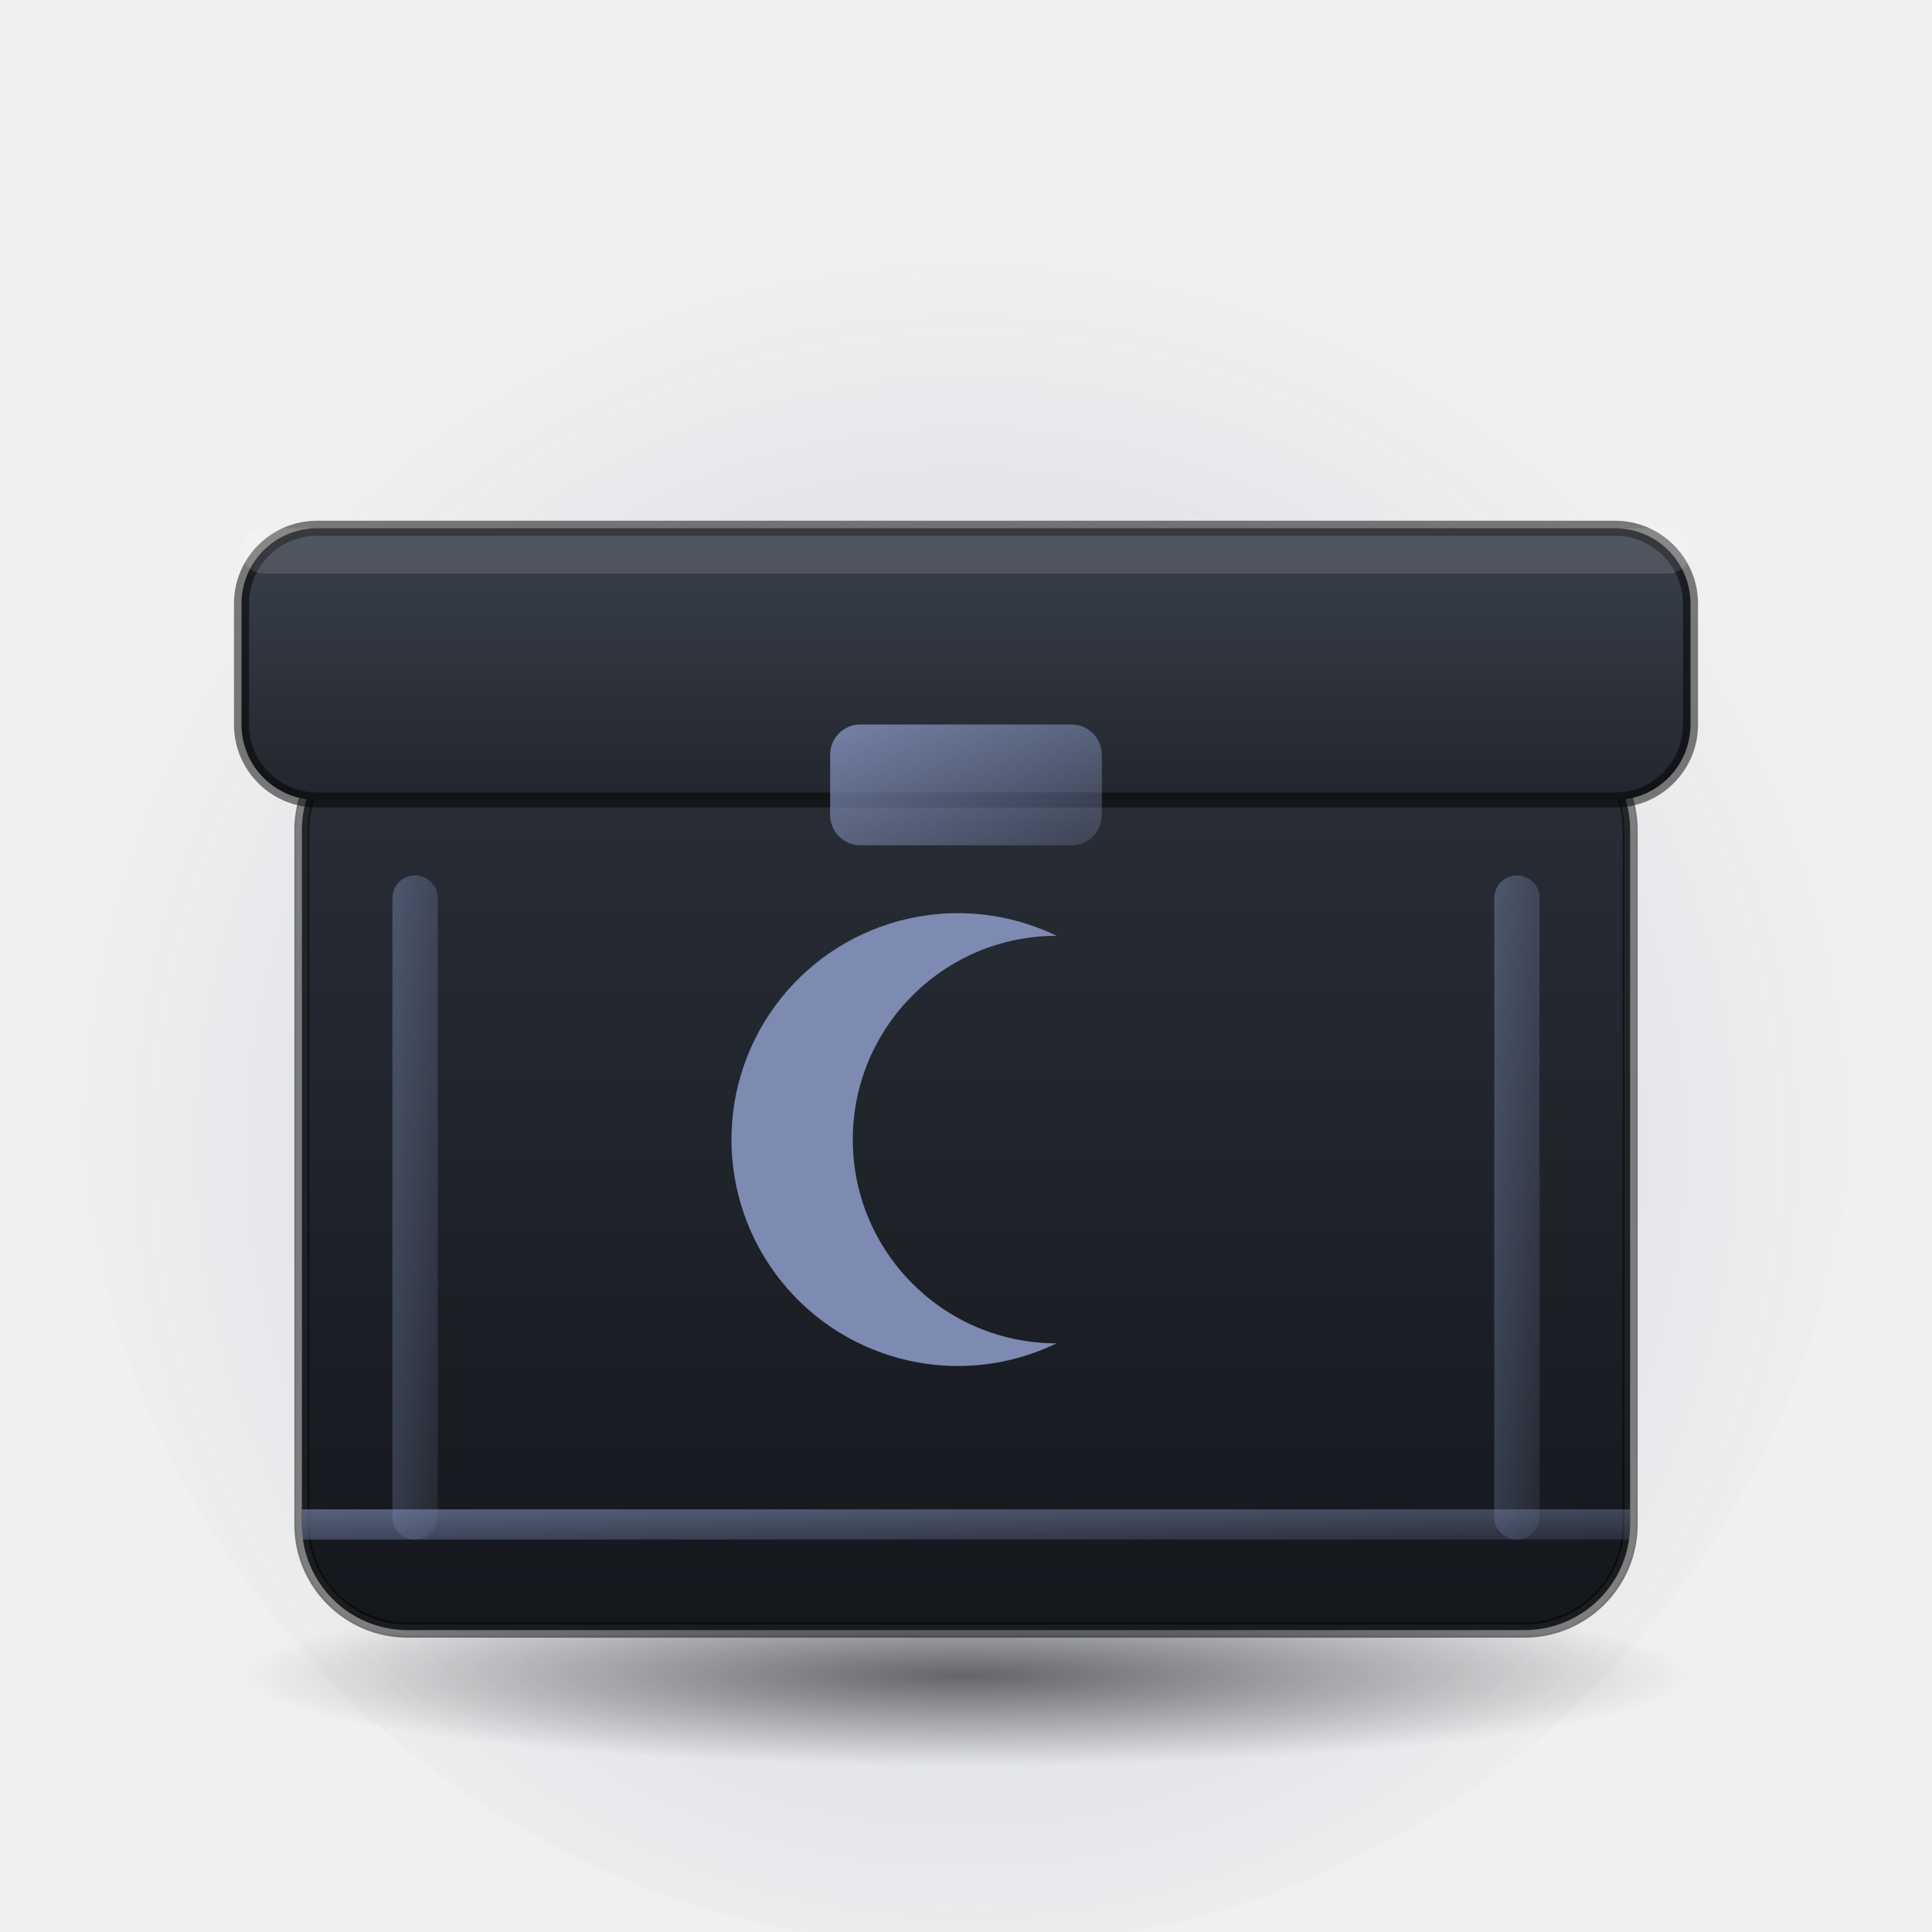
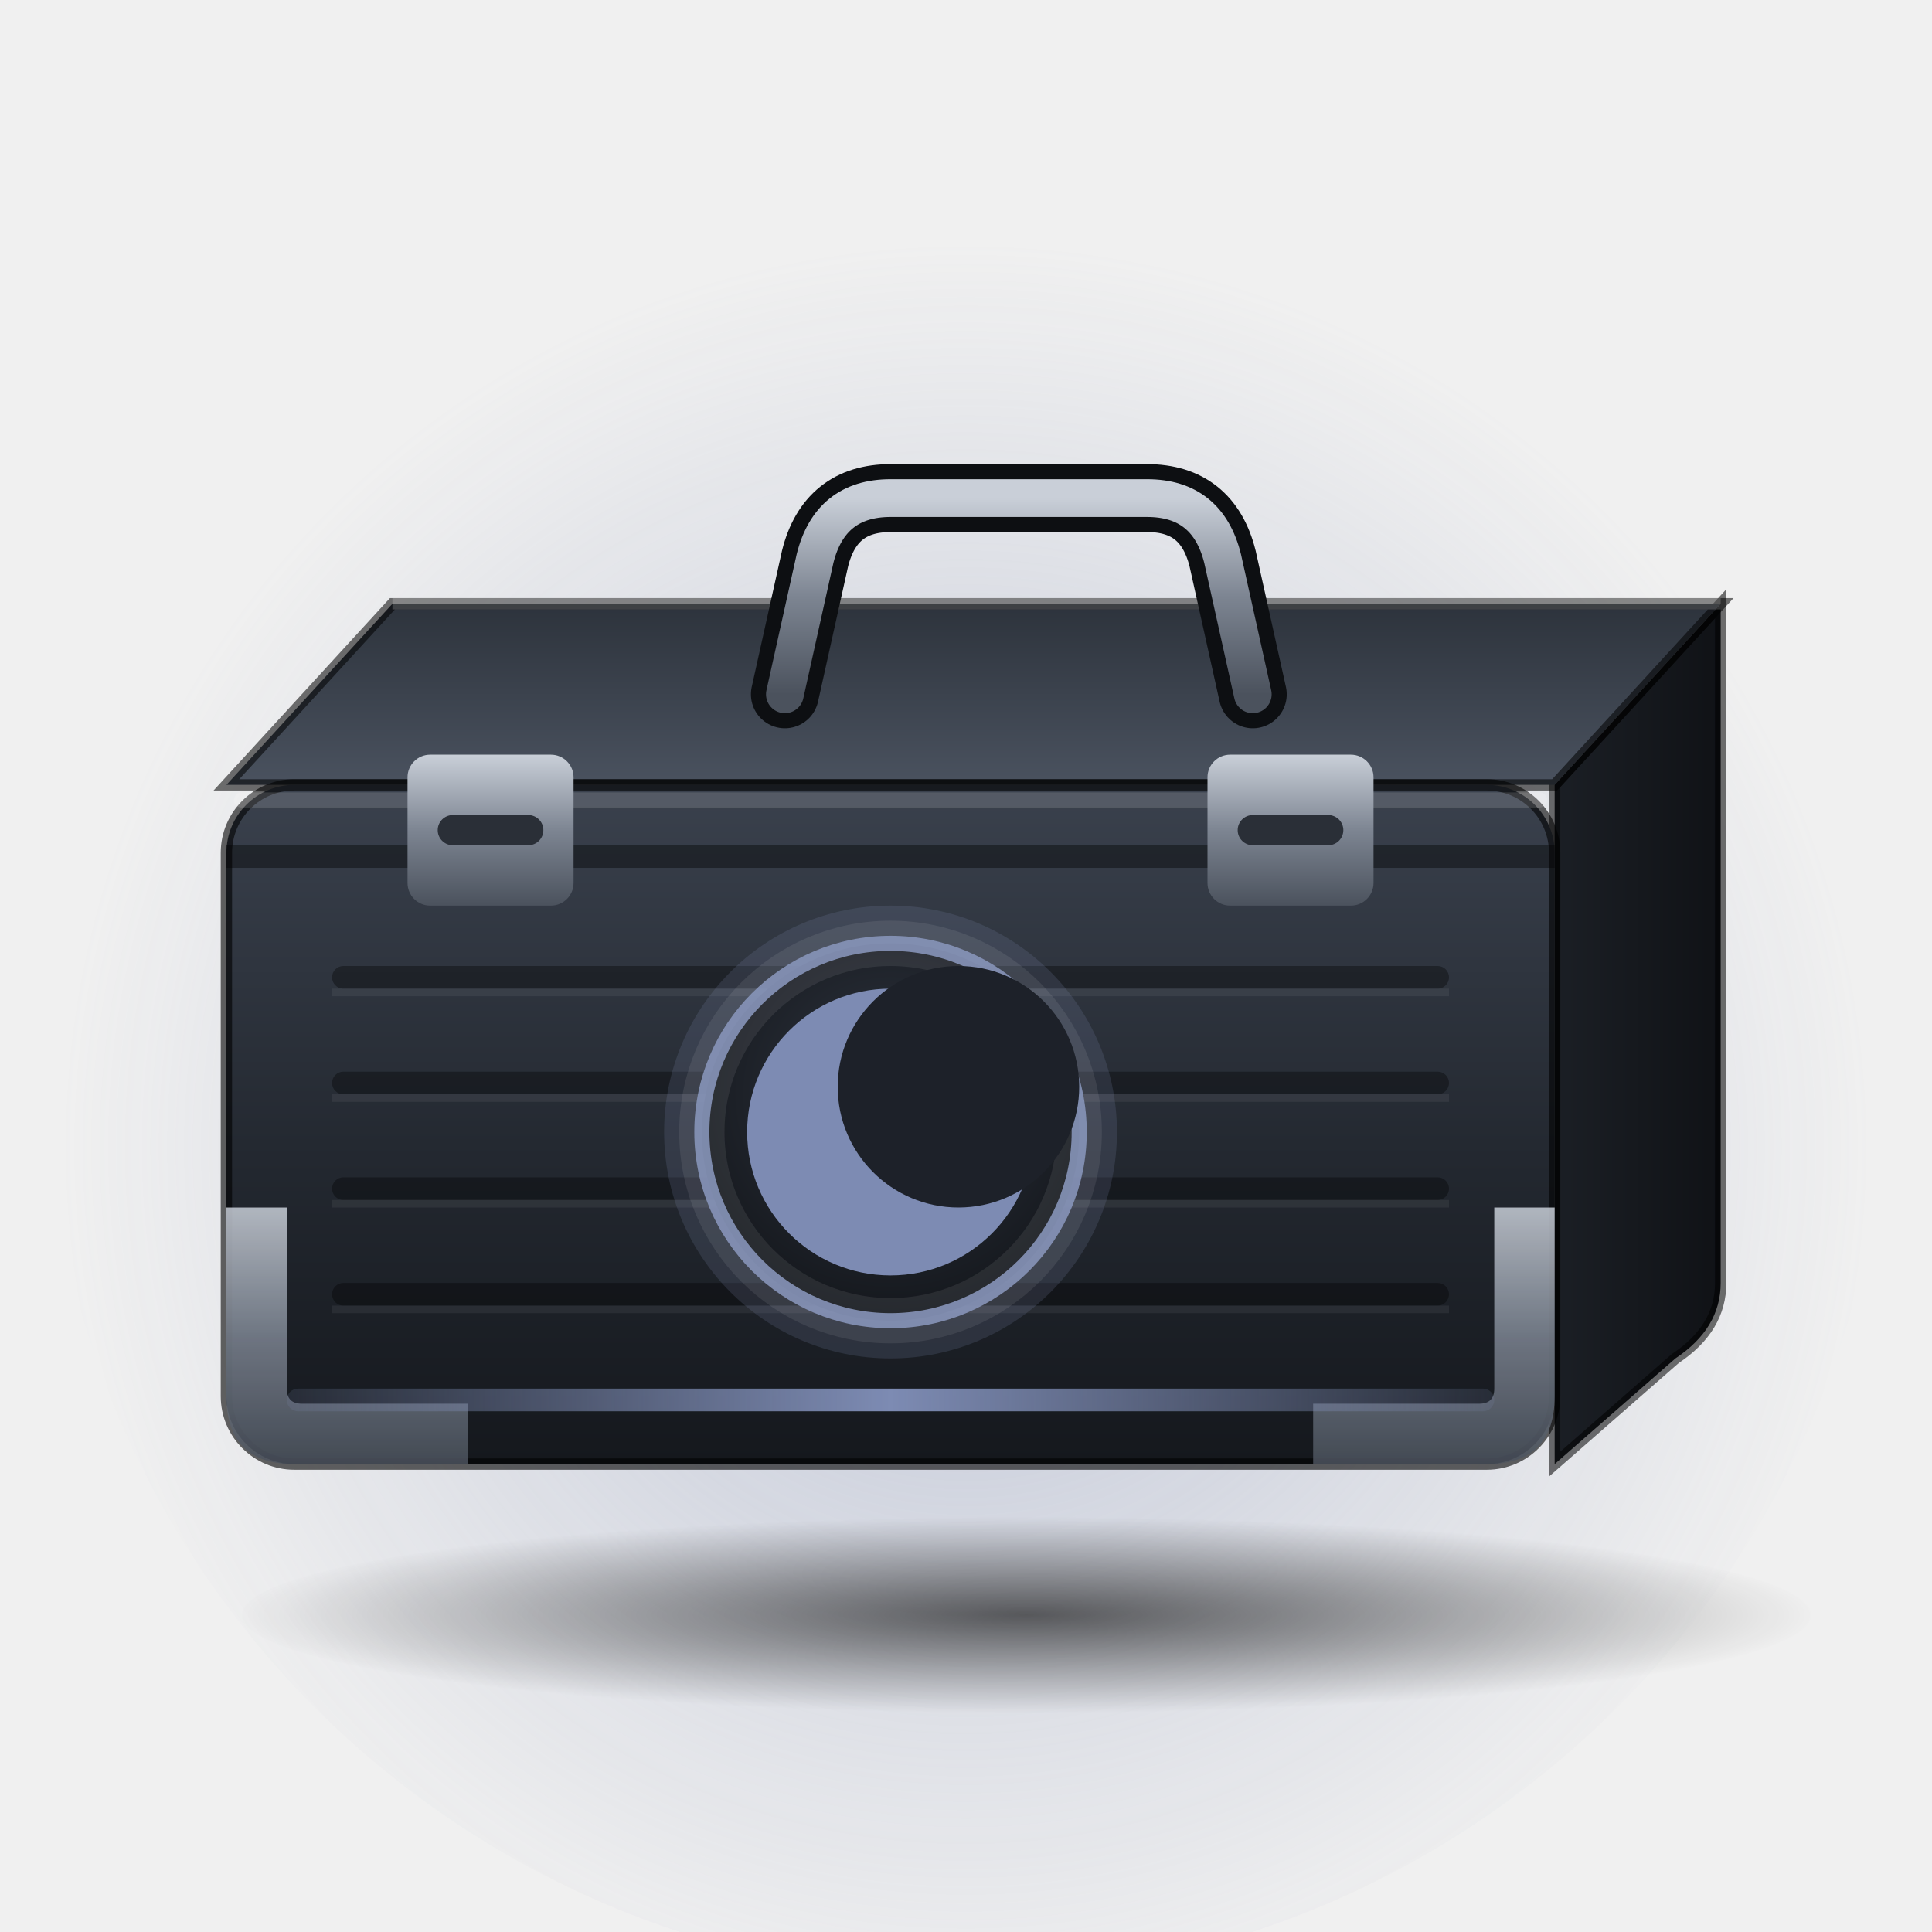
<svg xmlns="http://www.w3.org/2000/svg" viewBox="0 0 256 256" width="256" height="256">
  <defs>
-     <linearGradient id="b" x1="0" y1="0" x2="0" y2="1">
-       <stop offset="0" stop-color="#2a2f38" />
-       <stop offset="1" stop-color="#14171c" />
+     <linearGradient id="front" x1="0" y1="0" x2="0" y2="1">
+       <stop offset="0" stop-color="#3a414d" />
+       <stop offset=".55" stop-color="#232830" />
+       <stop offset="1" stop-color="#15181d" />
    </linearGradient>
-     <linearGradient id="l" x1="0" y1="0" x2="0" y2="1">
-       <stop offset="0" stop-color="#3a404b" />
-       <stop offset="1" stop-color="#22262d" />
+     <linearGradient id="top" x1="0" y1="1" x2="0" y2="0">
+       <stop offset="0" stop-color="#4a525f" />
+       <stop offset="1" stop-color="#2d333c" />
    </linearGradient>
-     <linearGradient id="a" x1="0" y1="0" x2="1" y2="1">
-       <stop offset="0" stop-color="#7d8bb3" stop-opacity=".9" />
-       <stop offset="1" stop-color="#7d8bb3" stop-opacity=".25" />
+     <linearGradient id="side" x1="0" y1="0" x2="1" y2="0">
+       <stop offset="0" stop-color="#1b1f25" />
+       <stop offset="1" stop-color="#101216" />
    </linearGradient>
-     <radialGradient id="g" cx=".5" cy=".55" r=".5">
-       <stop offset="0" stop-color="#7d8bb3" stop-opacity=".35" />
+     <linearGradient id="acc" x1="0" y1="0" x2="1" y2="0">
+       <stop offset="0" stop-color="#7d8bb3" stop-opacity=".15" />
+       <stop offset=".5" stop-color="#7d8bb3" />
+       <stop offset="1" stop-color="#7d8bb3" stop-opacity=".15" />
+     </linearGradient>
+     <radialGradient id="glow" cx=".5" cy=".55" r=".5">
+       <stop offset="0" stop-color="#7d8bb3" stop-opacity=".42" />
      <stop offset="1" stop-color="#7d8bb3" stop-opacity="0" />
    </radialGradient>
+     <radialGradient id="badge" cx=".5" cy=".4" r=".6">
+       <stop offset="0" stop-color="#2f3540" />
+       <stop offset="1" stop-color="#14171c" />
+     </radialGradient>
    <radialGradient id="sh" cx=".5" cy=".5" r=".5">
-       <stop offset="0" stop-color="#000" stop-opacity=".55" />
+       <stop offset="0" stop-color="#000" stop-opacity=".6" />
      <stop offset="1" stop-color="#000" stop-opacity="0" />
    </radialGradient>
+     <linearGradient id="metal" x1="0" y1="0" x2="0" y2="1">
+       <stop offset="0" stop-color="#c9cfd8" />
+       <stop offset=".5" stop-color="#7d8592" />
+       <stop offset="1" stop-color="#4b525d" />
+     </linearGradient>
  </defs>
-   <circle cx="128" cy="140" r="118" fill="url(#g)" />
-   <ellipse cx="128" cy="222" rx="96" ry="12" fill="url(#sh)" />
-   <rect x="40" y="96" width="176" height="120" rx="14" fill="url(#b)" stroke="#000" stroke-opacity=".5" stroke-width="2" />
-   <rect x="40" y="96" width="176" height="120" rx="14" fill="none" stroke="#fff" stroke-opacity=".07" stroke-width="1.5" />
-   <rect x="32" y="70" width="192" height="36" rx="10" fill="url(#l)" stroke="#000" stroke-opacity=".5" stroke-width="2" />
-   <rect x="32" y="70" width="192" height="6" rx="3" fill="#fff" opacity=".12" />
-   <rect x="110" y="96" width="36" height="16" rx="4" fill="url(#a)" />
-   <rect x="40" y="200" width="176" height="4" fill="url(#a)" opacity=".7" />
-   <rect x="52" y="116" width="6" height="88" rx="3" fill="url(#a)" opacity=".5" />
-   <rect x="198" y="116" width="6" height="88" rx="3" fill="url(#a)" opacity=".5" />
-   <path d="M140 124 A30 30 0 1 0 140 178 A24 24 0 1 1 140 124 Z" fill="#7d8bb3" />
+   <circle cx="128" cy="140" r="122" fill="url(#glow)" />
+   <ellipse cx="136" cy="214" rx="104" ry="13" fill="url(#sh)" />
+   <path d="M206 104 L228 80 L228 170 Q228 176 222 180 L206 194 Z" fill="url(#side)" stroke="#000" stroke-opacity=".55" stroke-width="1.5" />
+   <path d="M30 104 L52 80 L228 80 L206 104 Z" fill="url(#top)" stroke="#000" stroke-opacity=".55" stroke-width="1.5" />
+   <path d="M52 80 L228 80" stroke="#fff" stroke-opacity=".18" stroke-width="1.5" />
+   <path d="M104 92 L108 74 Q110 66 118 66 L152 66 Q160 66 162 74 L166 92" fill="none" stroke="#0d0f12" stroke-width="9" stroke-linecap="round" />
+   <path d="M104 92 L108 74 Q110 66 118 66 L152 66 Q160 66 162 74 L166 92" fill="none" stroke="url(#metal)" stroke-width="5" stroke-linecap="round" />
+   <rect x="30" y="104" width="176" height="90" rx="9" fill="url(#front)" stroke="#000" stroke-opacity=".6" stroke-width="1.5" />
+   <rect x="31" y="105" width="174" height="2" rx="1" fill="#fff" opacity=".14" />
+   <rect x="30" y="112" width="176" height="3" fill="#000" opacity=".4" />
+   <rect x="44" y="128" width="148" height="3" rx="1.5" fill="#000" opacity=".35" />
+   <rect x="44" y="131" width="148" height="1" fill="#fff" opacity=".06" />
+   <rect x="44" y="142" width="148" height="3" rx="1.5" fill="#000" opacity=".35" />
+   <rect x="44" y="145" width="148" height="1" fill="#fff" opacity=".06" />
+   <rect x="44" y="156" width="148" height="3" rx="1.5" fill="#000" opacity=".35" />
+   <rect x="44" y="159" width="148" height="1" fill="#fff" opacity=".06" />
+   <rect x="44" y="170" width="148" height="3" rx="1.5" fill="#000" opacity=".35" />
+   <rect x="44" y="173" width="148" height="1" fill="#fff" opacity=".06" />
+   <path d="M30 160 L30 185 Q30 194 39 194 L62 194 L62 186 L40 186 Q38 186 38 184 L38 160 Z" fill="url(#metal)" opacity=".85" />
+   <path d="M206 160 L206 185 Q206 194 197 194 L174 194 L174 186 L196 186 Q198 186 198 184 L198 160 Z" fill="url(#metal)" opacity=".85" />
+   <g>
+     <rect x="54" y="100" width="22" height="20" rx="3" fill="url(#metal)" />
+     <rect x="58" y="108" width="14" height="4" rx="2" fill="#2a2f37" />
+   </g>
+   <g>
+     <rect x="160" y="100" width="22" height="20" rx="3" fill="url(#metal)" />
+     <rect x="164" y="108" width="14" height="4" rx="2" fill="#2a2f37" />
+   </g>
+   <rect x="38" y="184" width="160" height="3" rx="1.5" fill="url(#acc)" />
+   <g transform="translate(118 150)">
+     <circle r="30" fill="#7d8bb3" opacity=".18" />
+     <circle r="25" fill="url(#badge)" stroke="#7d8bb3" stroke-opacity=".9" stroke-width="2" />
+     <circle r="25" fill="none" stroke="#fff" stroke-opacity=".08" stroke-width="6" />
+     <circle r="19" fill="#7d8bb3" />
+     <circle cx="9" cy="-6" r="16" fill="#1d2129" />
+   </g>
</svg>
